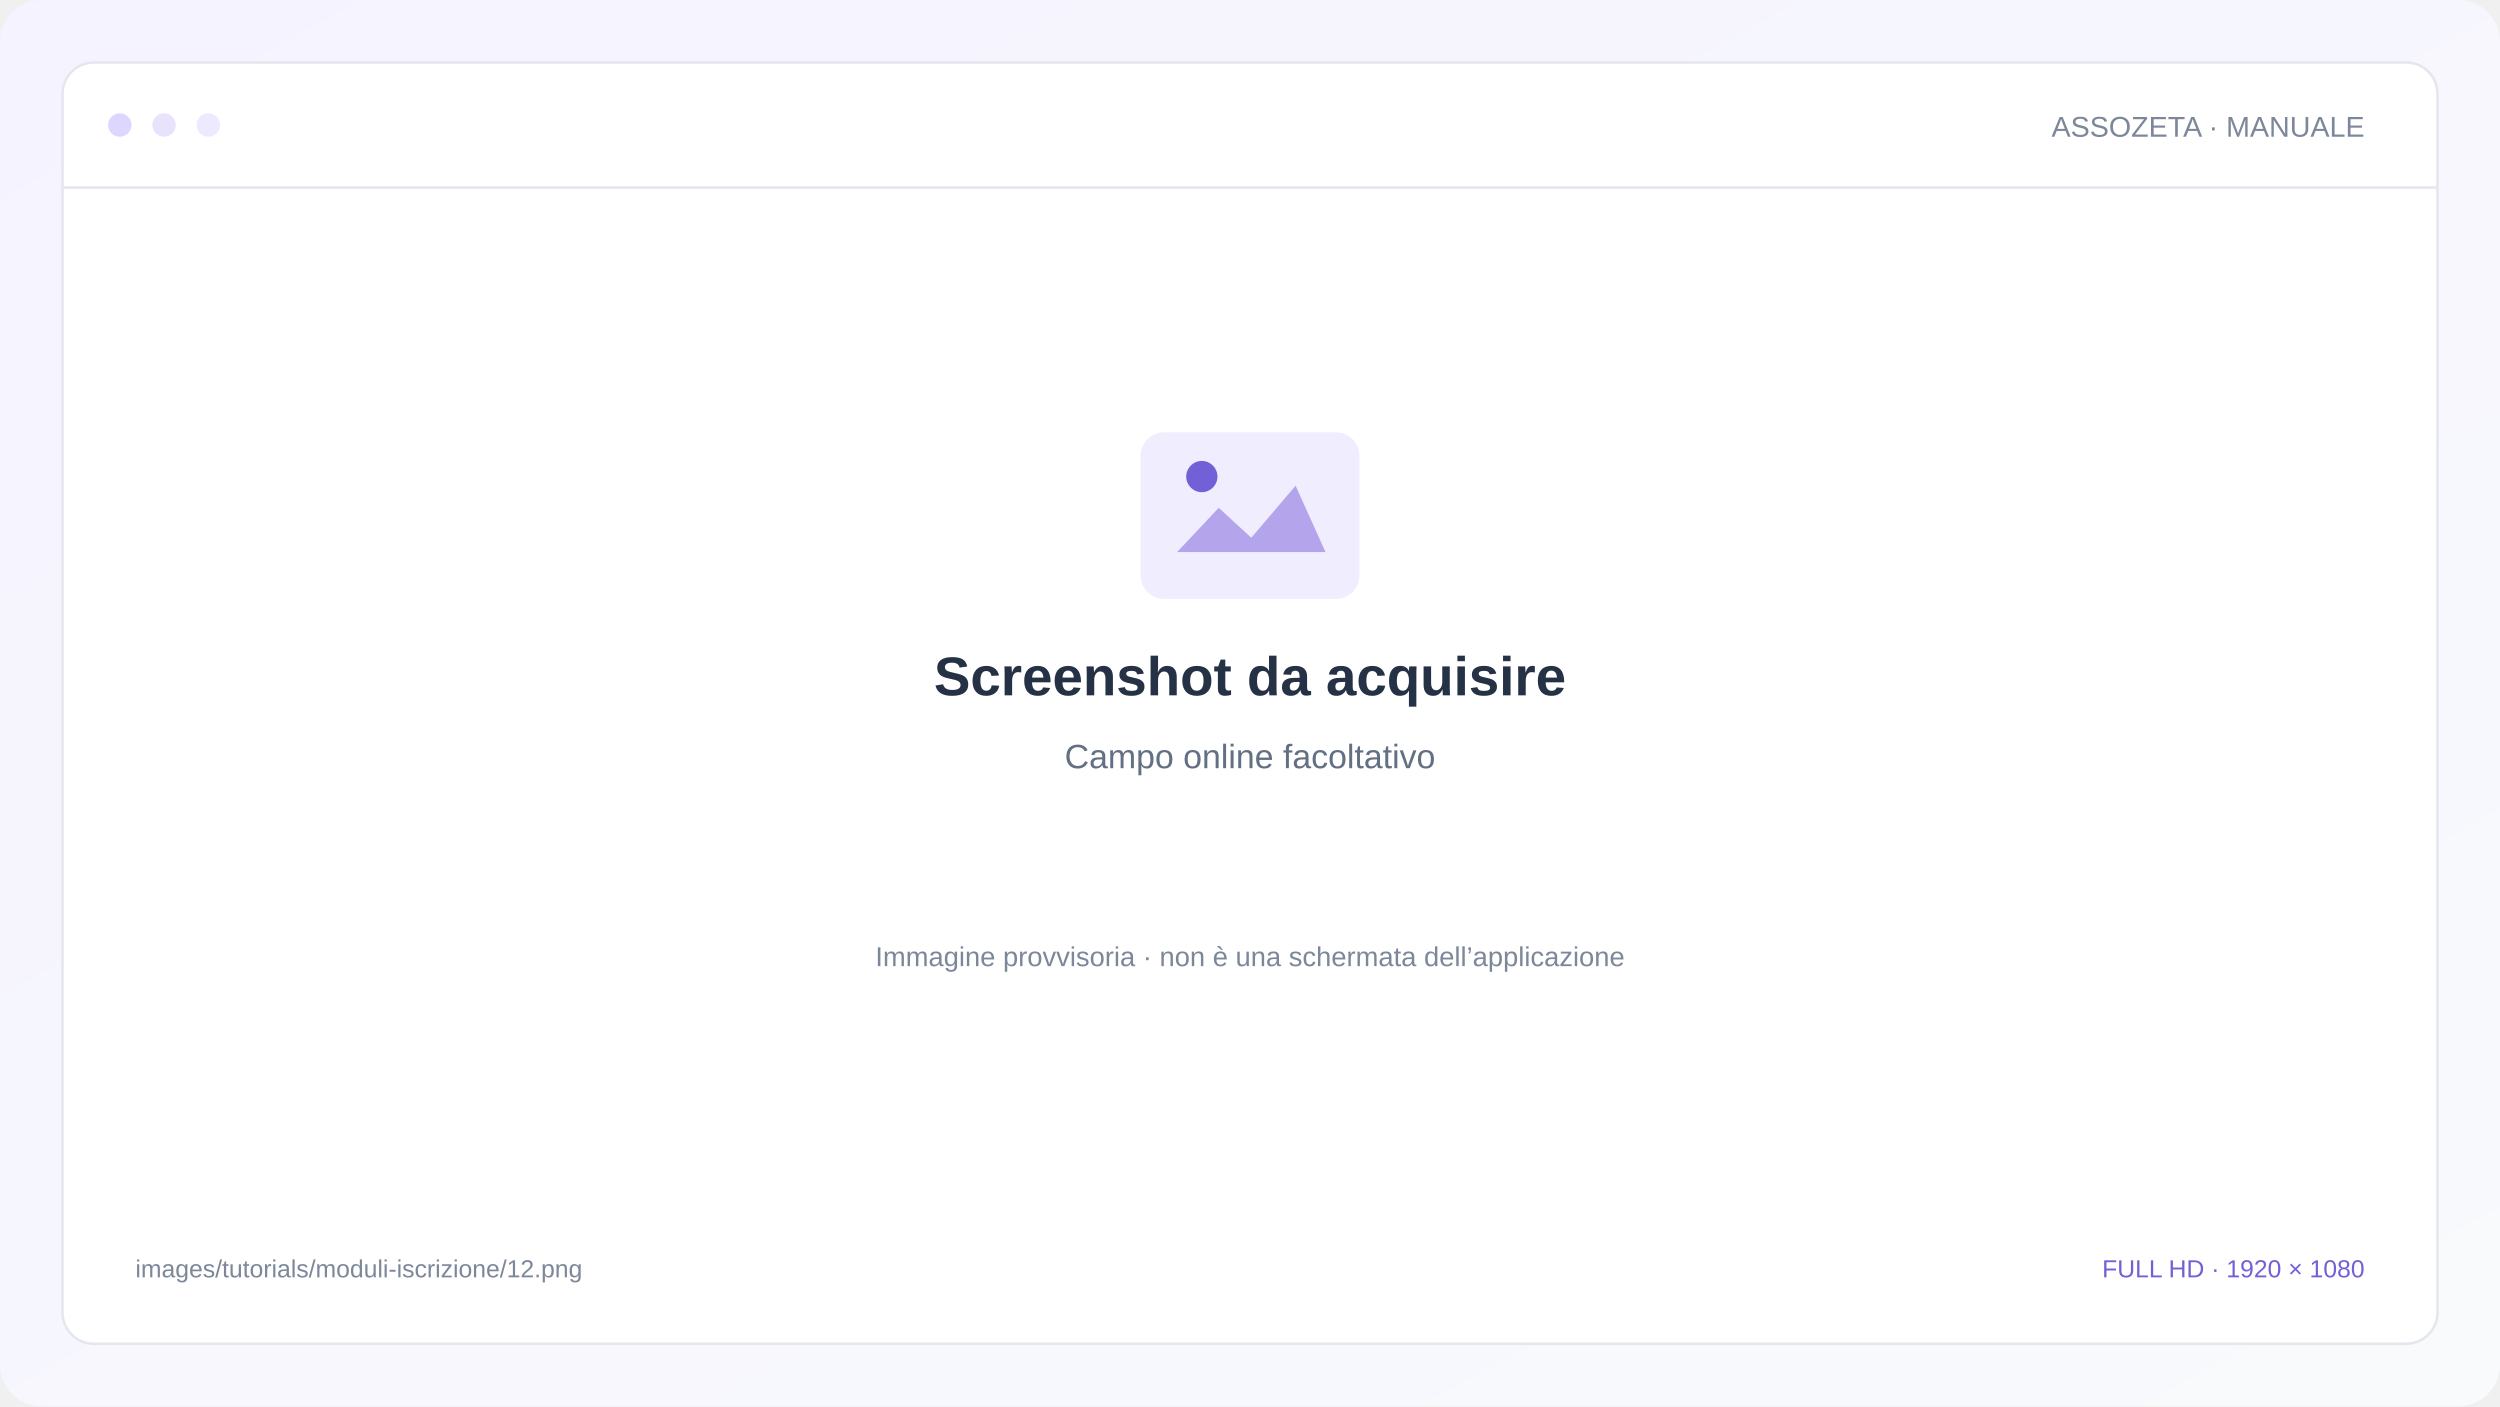
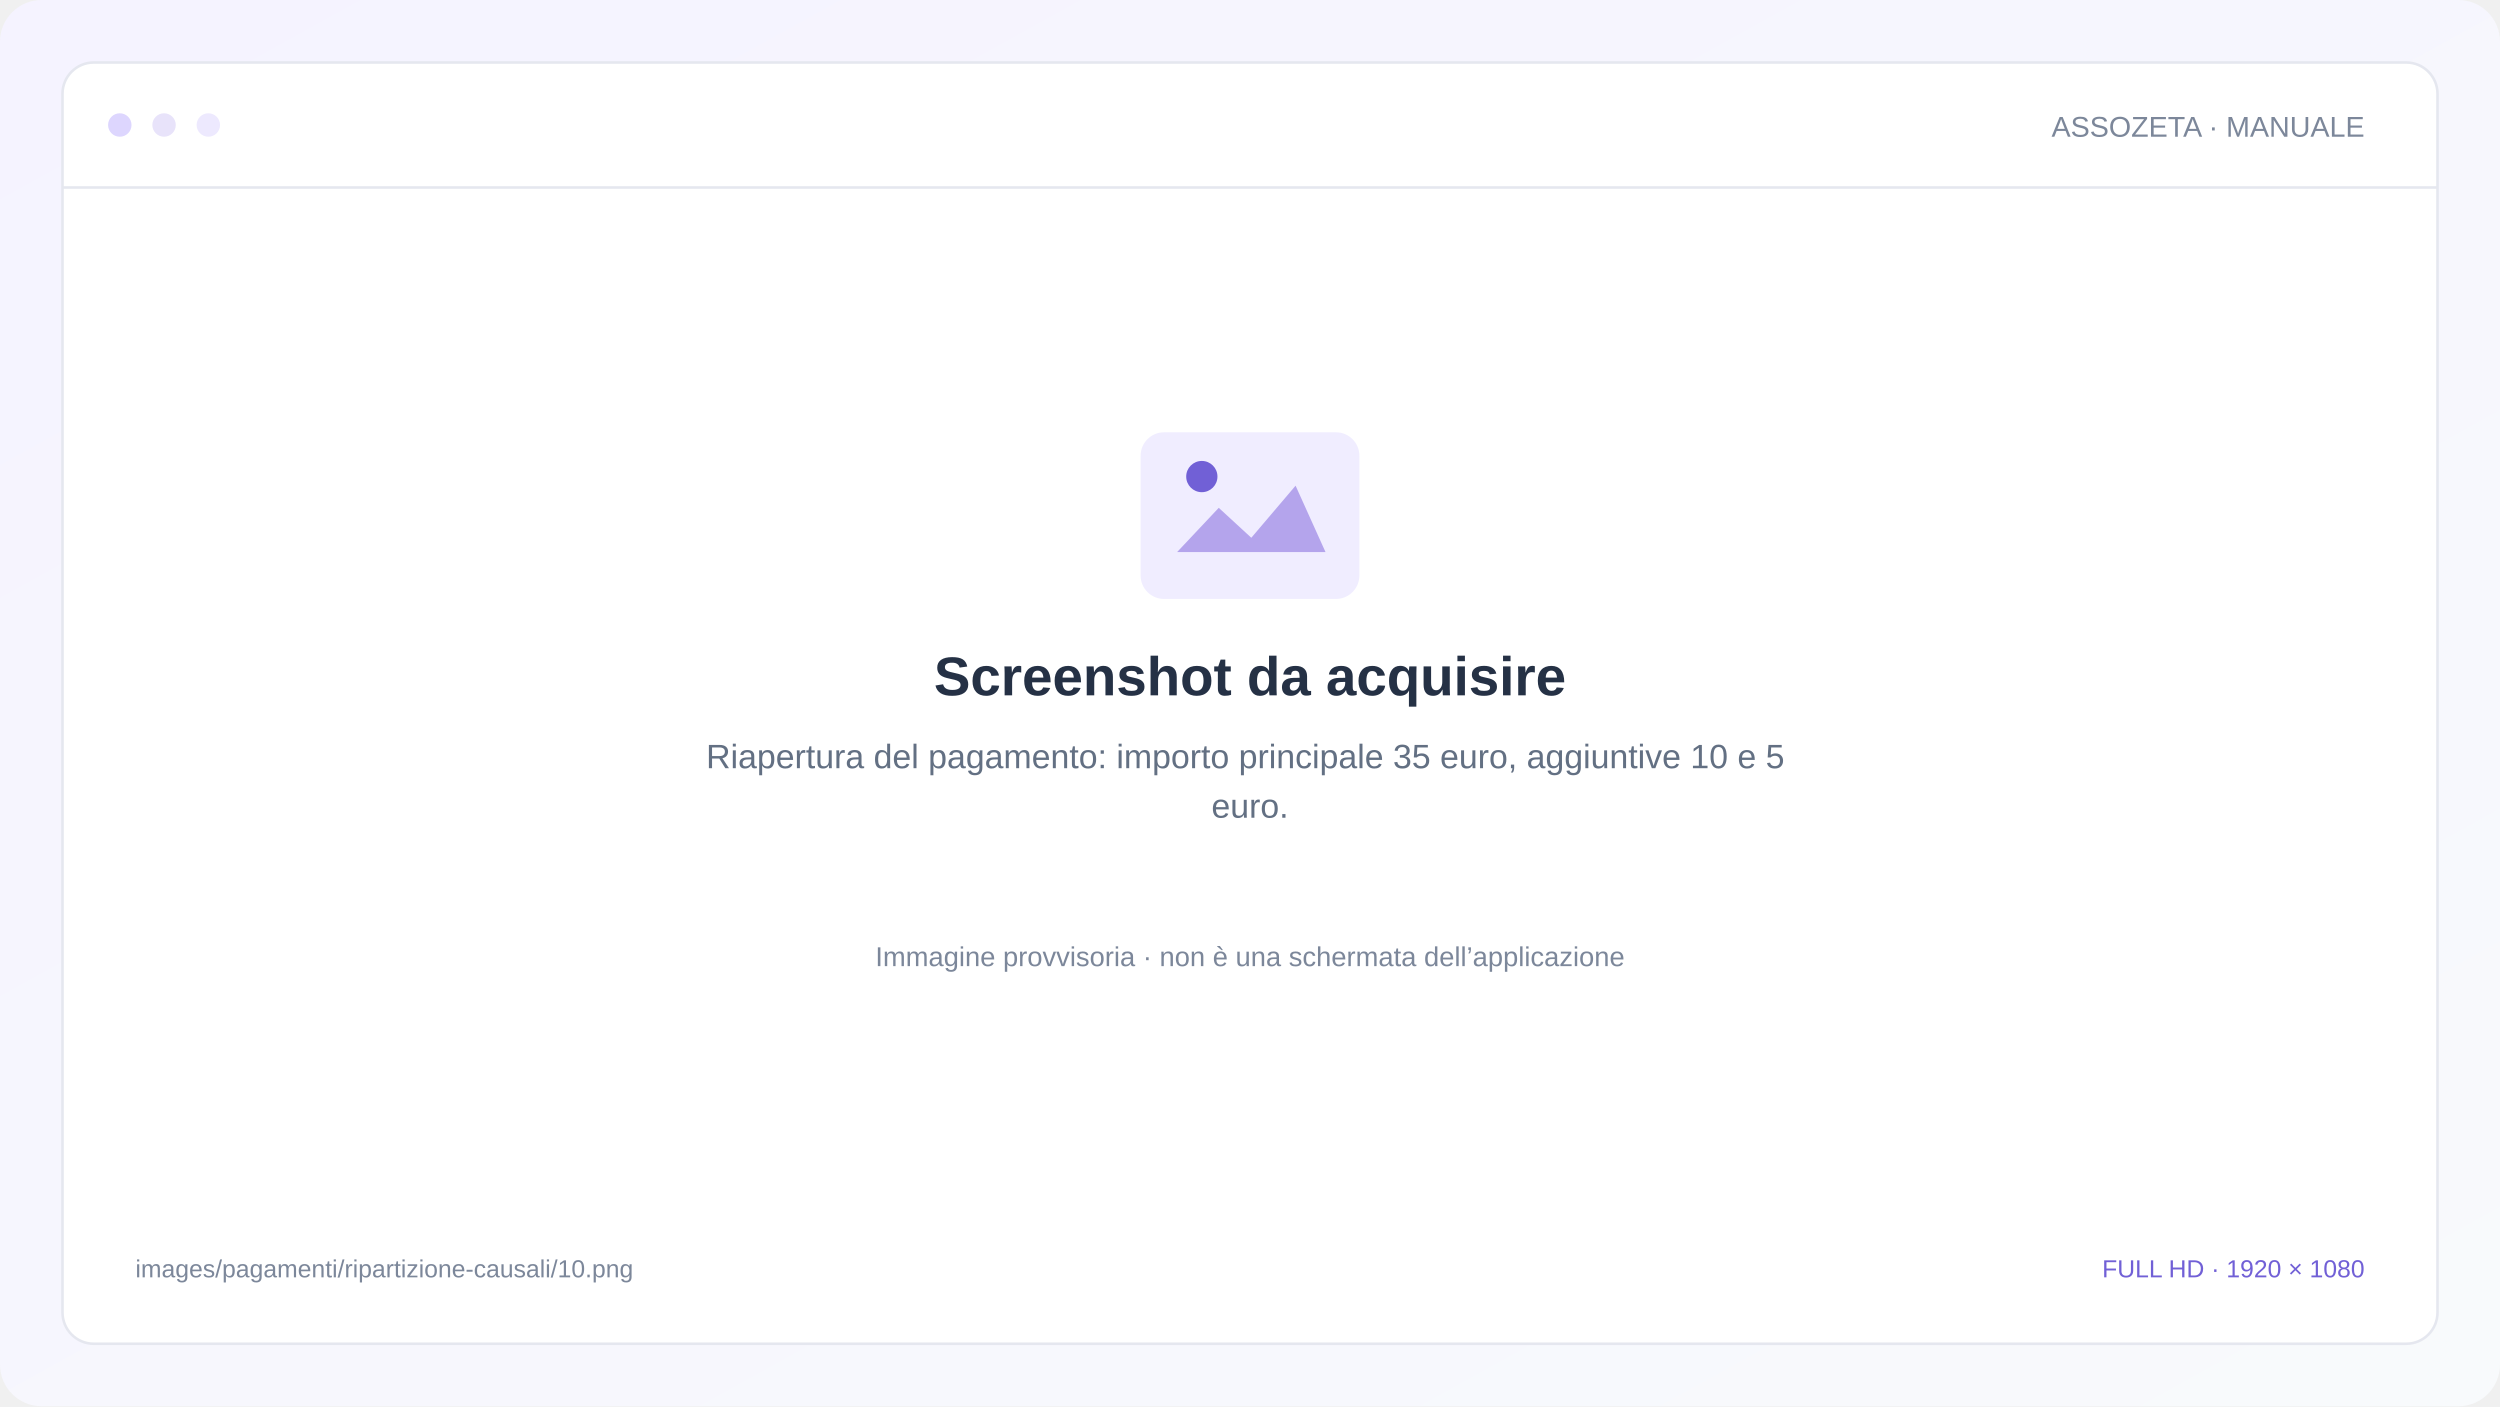
<svg xmlns="http://www.w3.org/2000/svg" width="1920" height="1080" viewBox="0 0 1920 1080" data-assozeta-manuale-placeholder="true" role="img" aria-labelledby="title description">
  <defs>
    <linearGradient id="surface" x2="1" y2="1">
      <stop stop-color="#f5f3ff" />
      <stop offset="1" stop-color="#f8fafc" />
    </linearGradient>
  </defs>
  <rect width="1920" height="1080" rx="32" fill="url(#surface)" />
  <rect x="48" y="48" width="1824" height="984" rx="24" fill="#fff" stroke="#e5e7ef" stroke-width="2" />
  <path d="M48 144H1872" stroke="#e5e7ef" stroke-width="2" />
  <circle cx="92" cy="96" r="9" fill="#ddd6fe" />
  <circle cx="126" cy="96" r="9" fill="#e8e3fa" />
  <circle cx="160" cy="96" r="9" fill="#ede9fe" />
  <text x="1816" y="105" text-anchor="end" font-family="Arial, sans-serif" font-size="22" fill="#7c879a">ASSOZETA · MANUALE</text>
  <rect x="876" y="332" width="168" height="128" rx="18" fill="#f0edff" />
  <path d="M904 424l32-34 25 23 34-40 23 51H904z" fill="#b4a4ec" />
  <circle cx="923" cy="366" r="12" fill="#7160d6" />
  <text x="960" y="534" text-anchor="middle" font-family="Arial, sans-serif" font-size="42" font-weight="700" fill="#253145">Screenshot da acquisire</text>
  <text x="960" y="590" text-anchor="middle" font-family="Arial, sans-serif" font-size="26" fill="#637083">
-     <tspan x="960" dy="0">Campo online facoltativo</tspan>
+     <tspan x="960" dy="0">Riapertura del pagamento: importo principale 35 euro, aggiuntive 10 e 5</tspan>
+     <tspan x="960" dy="38">euro.</tspan>
  </text>
  <text x="960" y="742" text-anchor="middle" font-family="Arial, sans-serif" font-size="21" fill="#7c879a">Immagine provvisoria · non è una schermata dell’applicazione</text>
-   <text x="104" y="981" font-family="Arial, sans-serif" font-size="19" fill="#7c879a">images/tutorials/moduli-iscrizione/12.png</text>
+   <text x="104" y="981" font-family="Arial, sans-serif" font-size="19" fill="#7c879a">images/pagamenti/ripartizione-causali/10.png</text>
  <text x="1816" y="981" text-anchor="end" font-family="Arial, sans-serif" font-size="19" fill="#7160d6">FULL HD · 1920 × 1080</text>
</svg>
